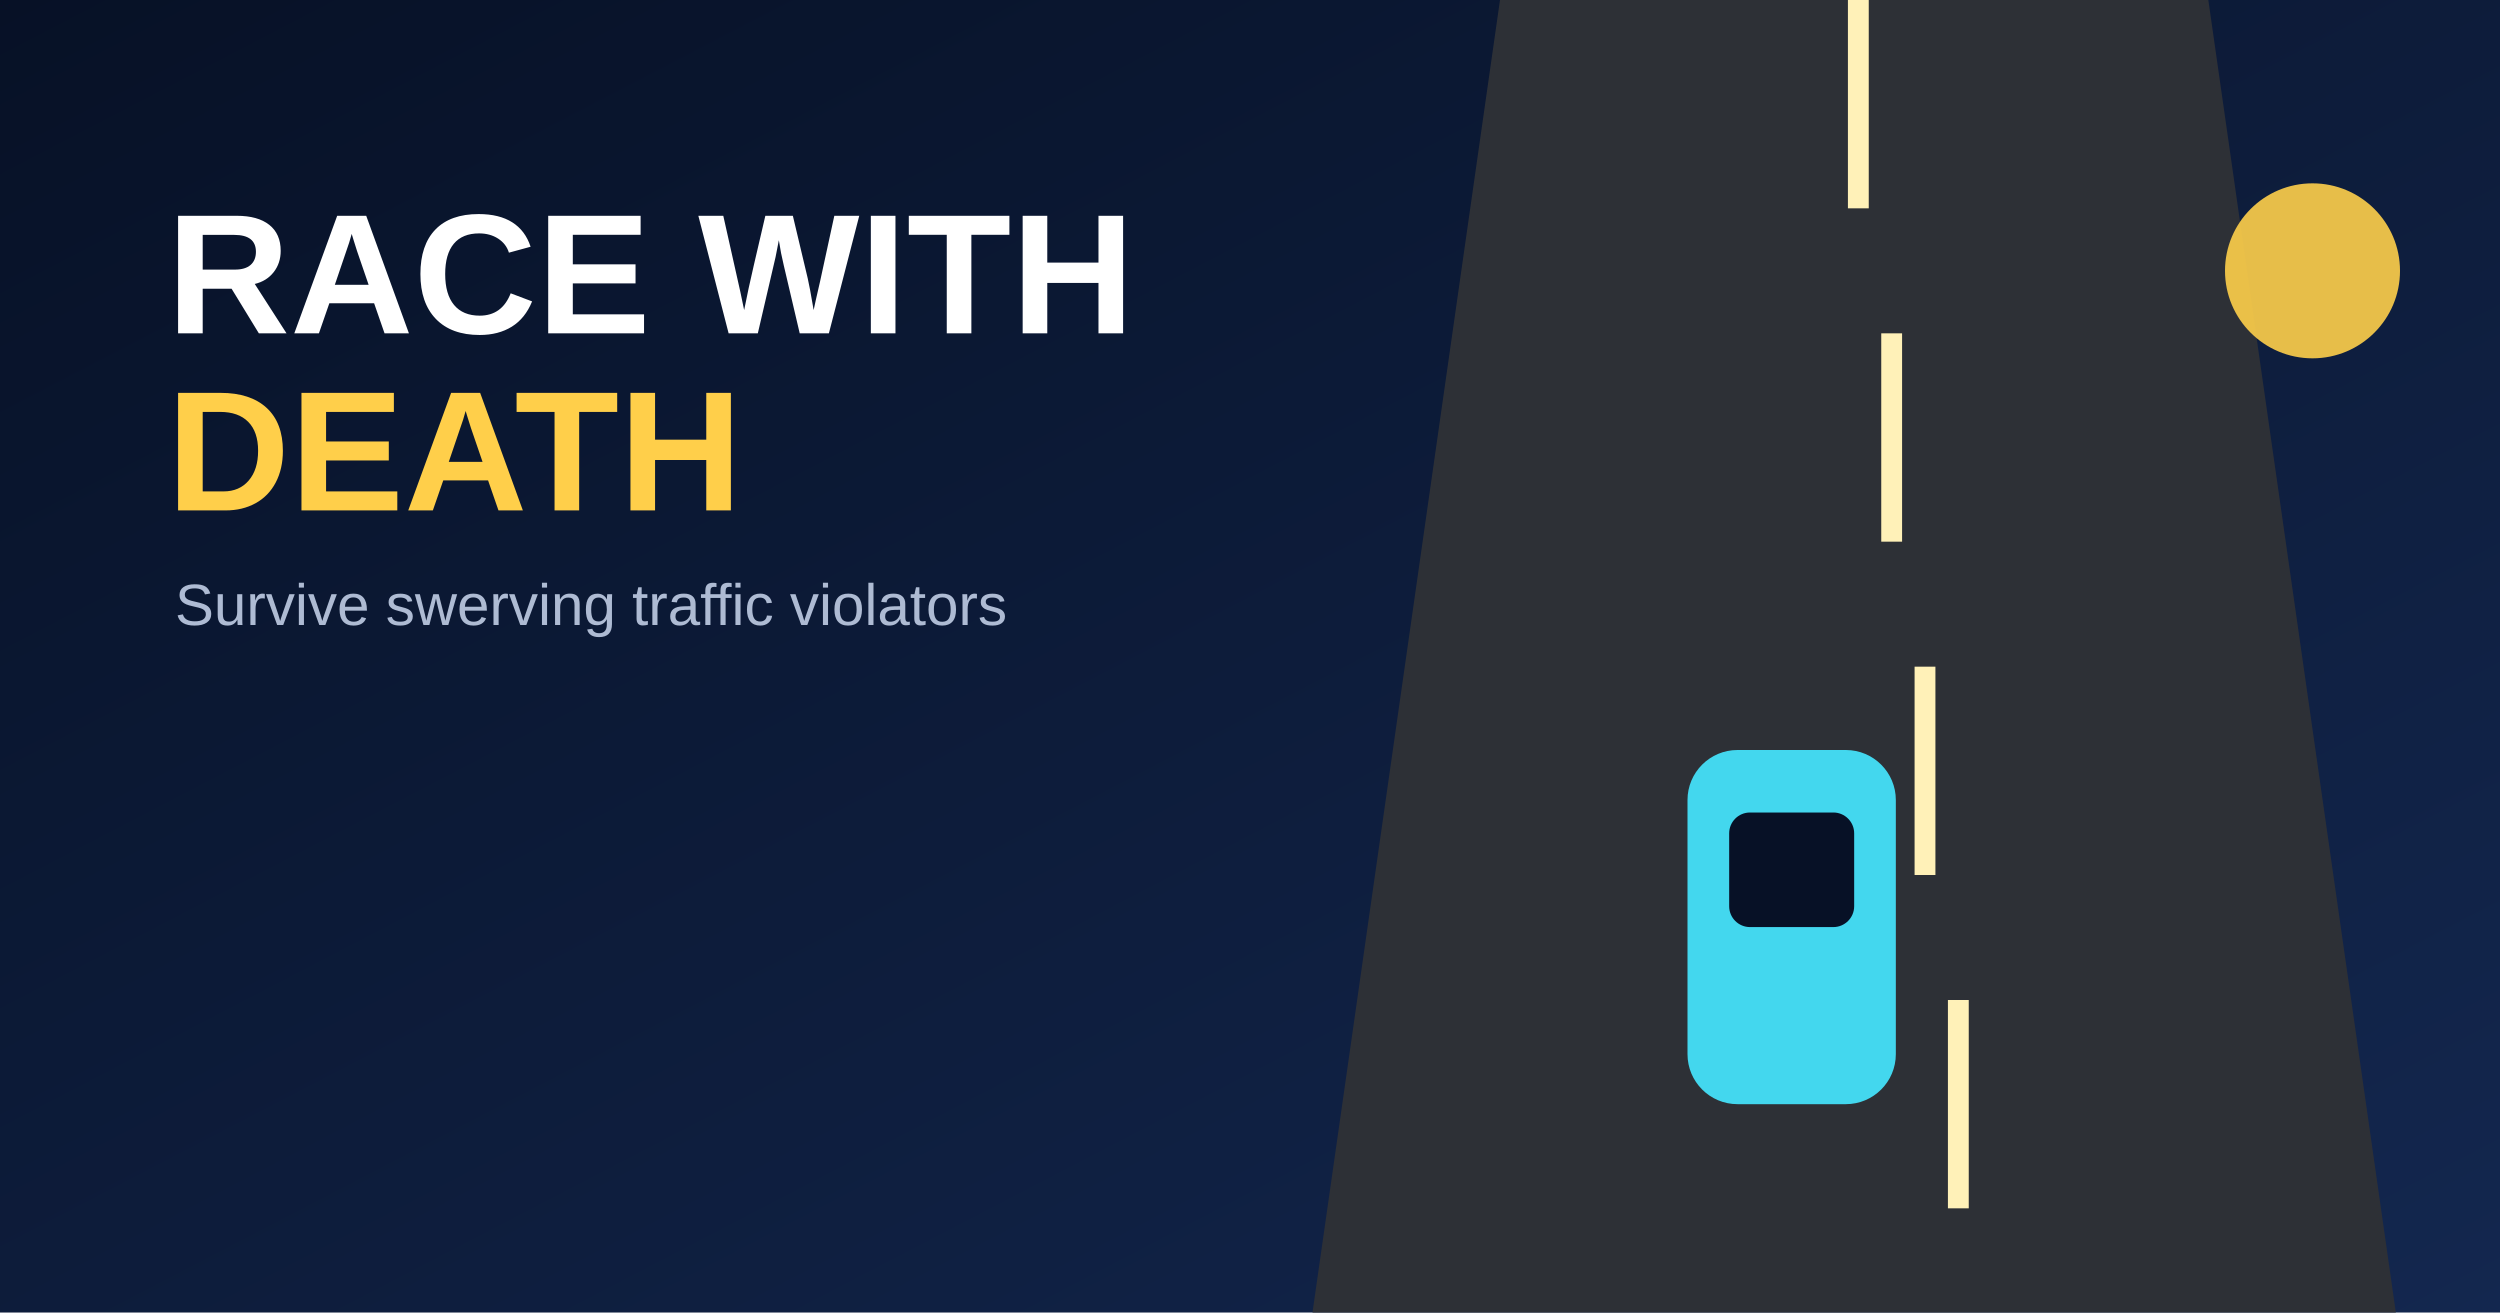
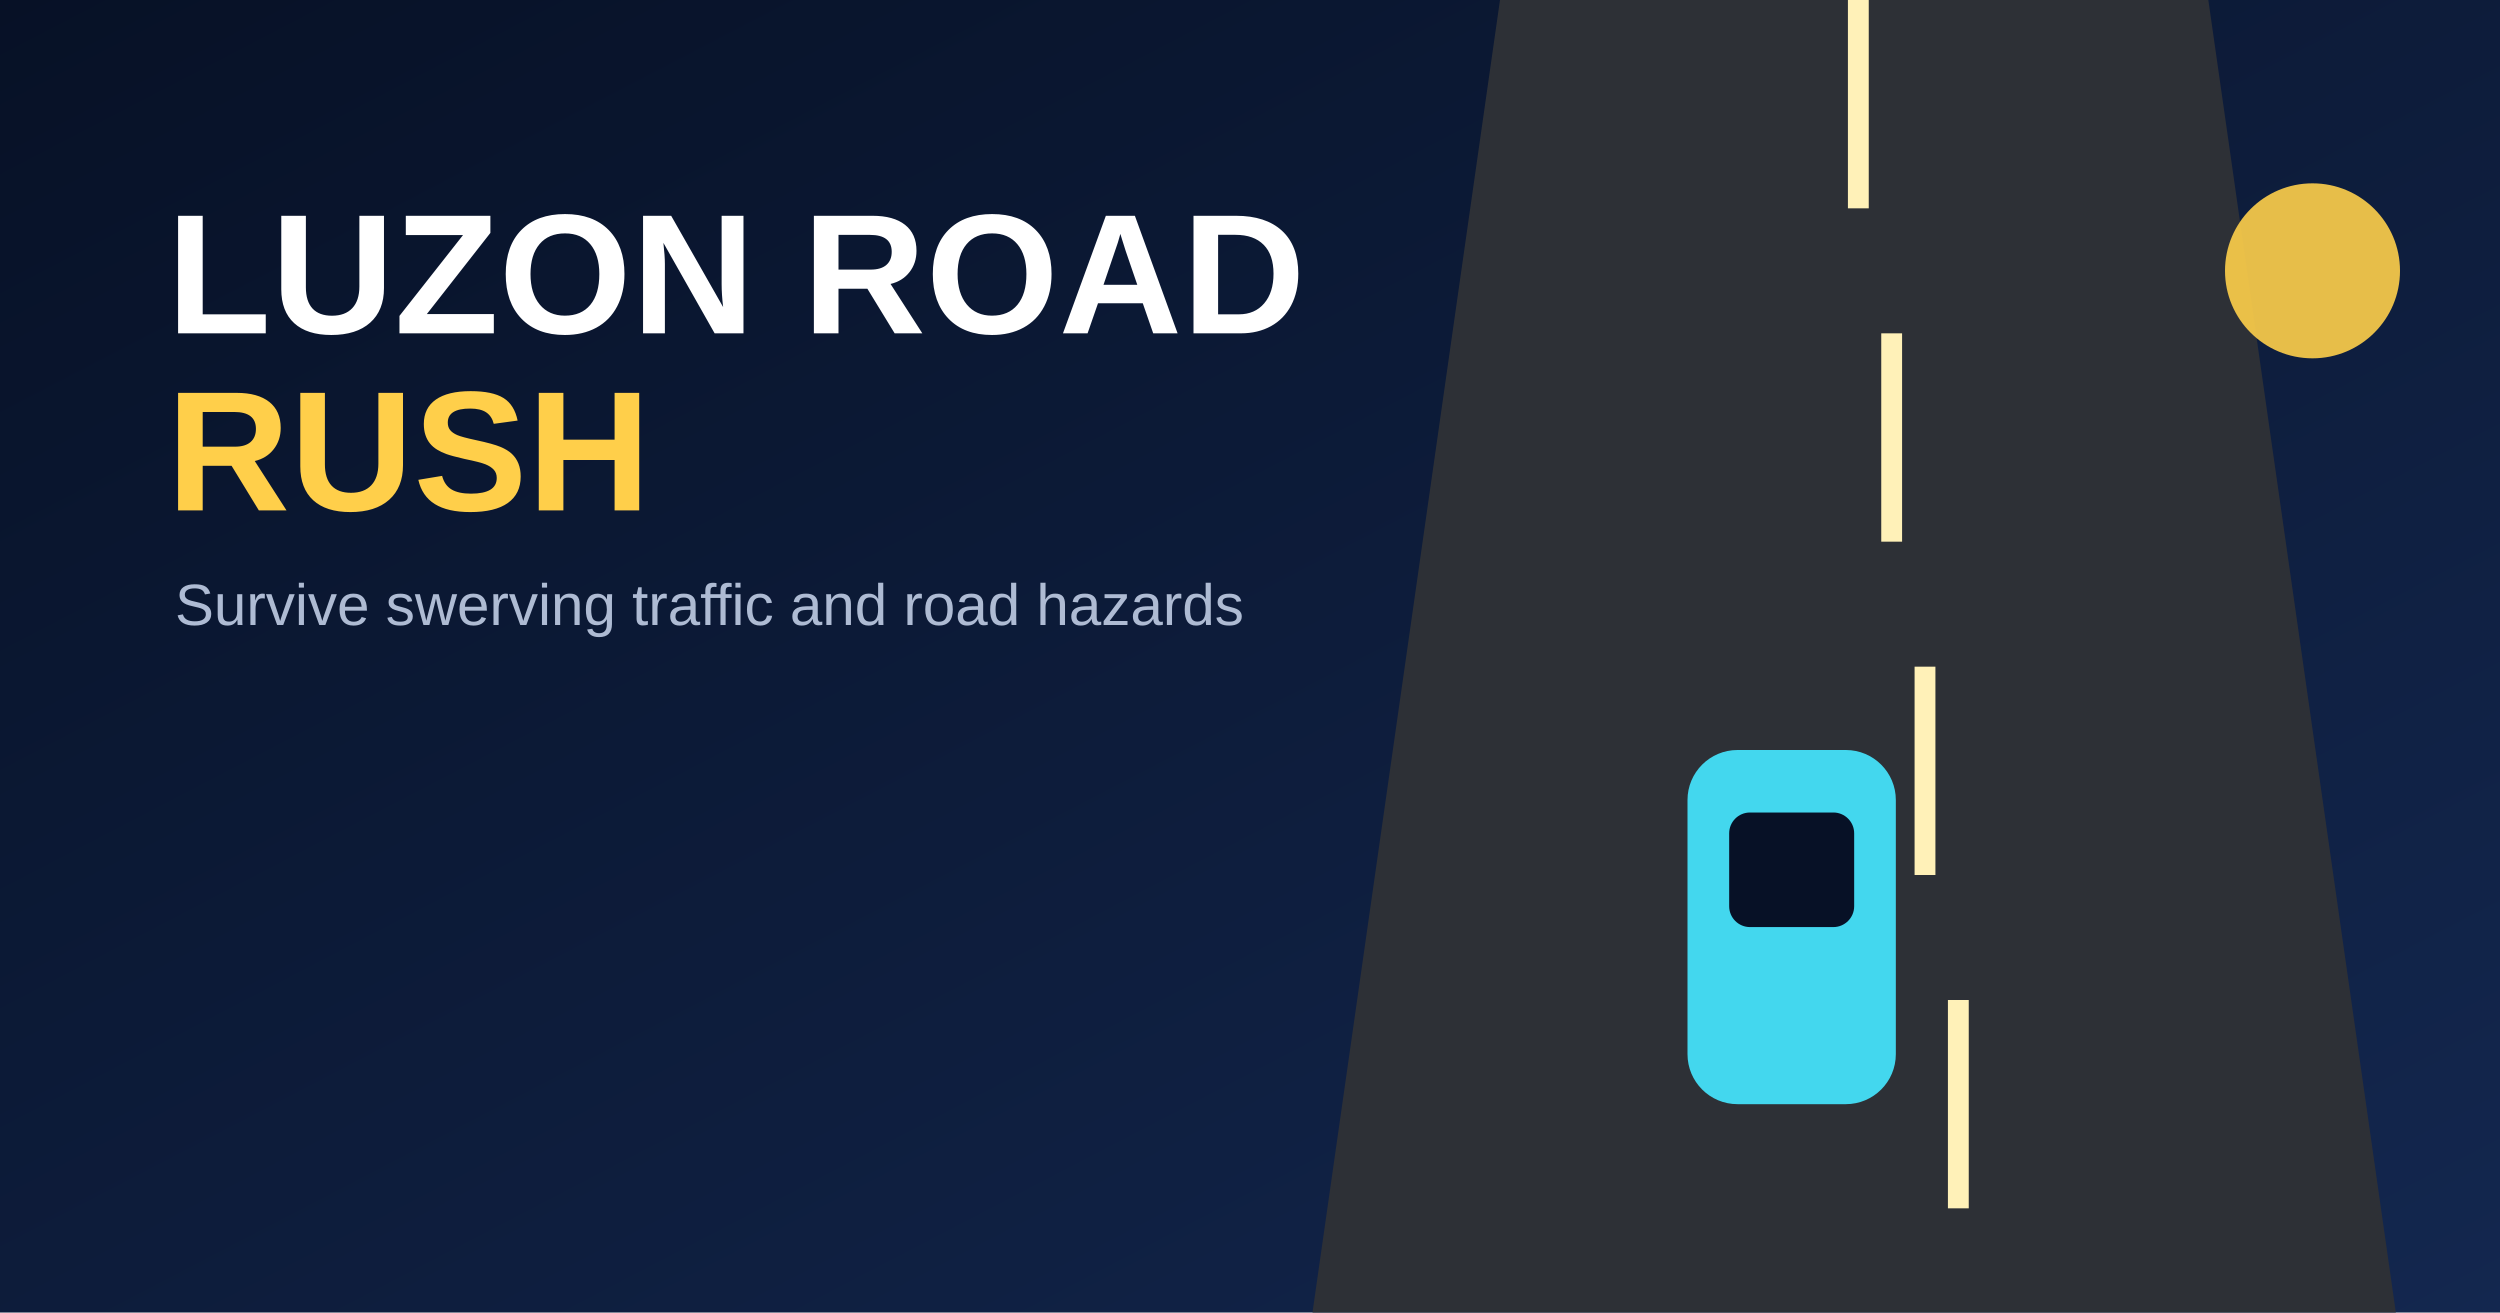
<svg xmlns="http://www.w3.org/2000/svg" viewBox="0 0 1200 630">
  <defs>
    <linearGradient id="b" x2="1" y2="1">
      <stop stop-color="#071126" />
      <stop offset="1" stop-color="#13274f" />
    </linearGradient>
  </defs>
  <rect width="1200" height="630" fill="url(#b)" />
-   <text x="80" y="160" fill="#fff" font-family="Arial,sans-serif" font-size="82" font-weight="800">RACE WITH</text>
-   <text x="80" y="245" fill="#ffcf4a" font-family="Arial,sans-serif" font-size="82" font-weight="800">DEATH</text>
-   <text x="84" y="300" fill="#aebbd3" font-family="Arial,sans-serif" font-size="28">Survive swerving traffic violators</text>
+   <text x="80" y="160" fill="#fff" font-family="Arial,sans-serif" font-size="82" font-weight="800">LUZON ROAD</text>
+   <text x="80" y="245" fill="#ffcf4a" font-family="Arial,sans-serif" font-size="82" font-weight="800">RUSH</text>
+   <text x="84" y="300" fill="#aebbd3" font-family="Arial,sans-serif" font-size="28">Survive swerving traffic and road hazards</text>
  <path d="M720 0h340l90 630H630z" fill="#2d3036" />
  <path d="M887 0h10v100h-10zm16 160h10v100h-10zm16 160h10v100h-10zm16 160h10v100h-10z" fill="#fff1b8" />
  <rect x="810" y="360" width="100" height="170" rx="24" fill="#43d7ee" />
  <rect x="830" y="390" width="60" height="55" rx="10" fill="#071126" />
  <circle cx="1110" cy="130" r="42" fill="#ffcf4a" opacity=".9" />
</svg>
